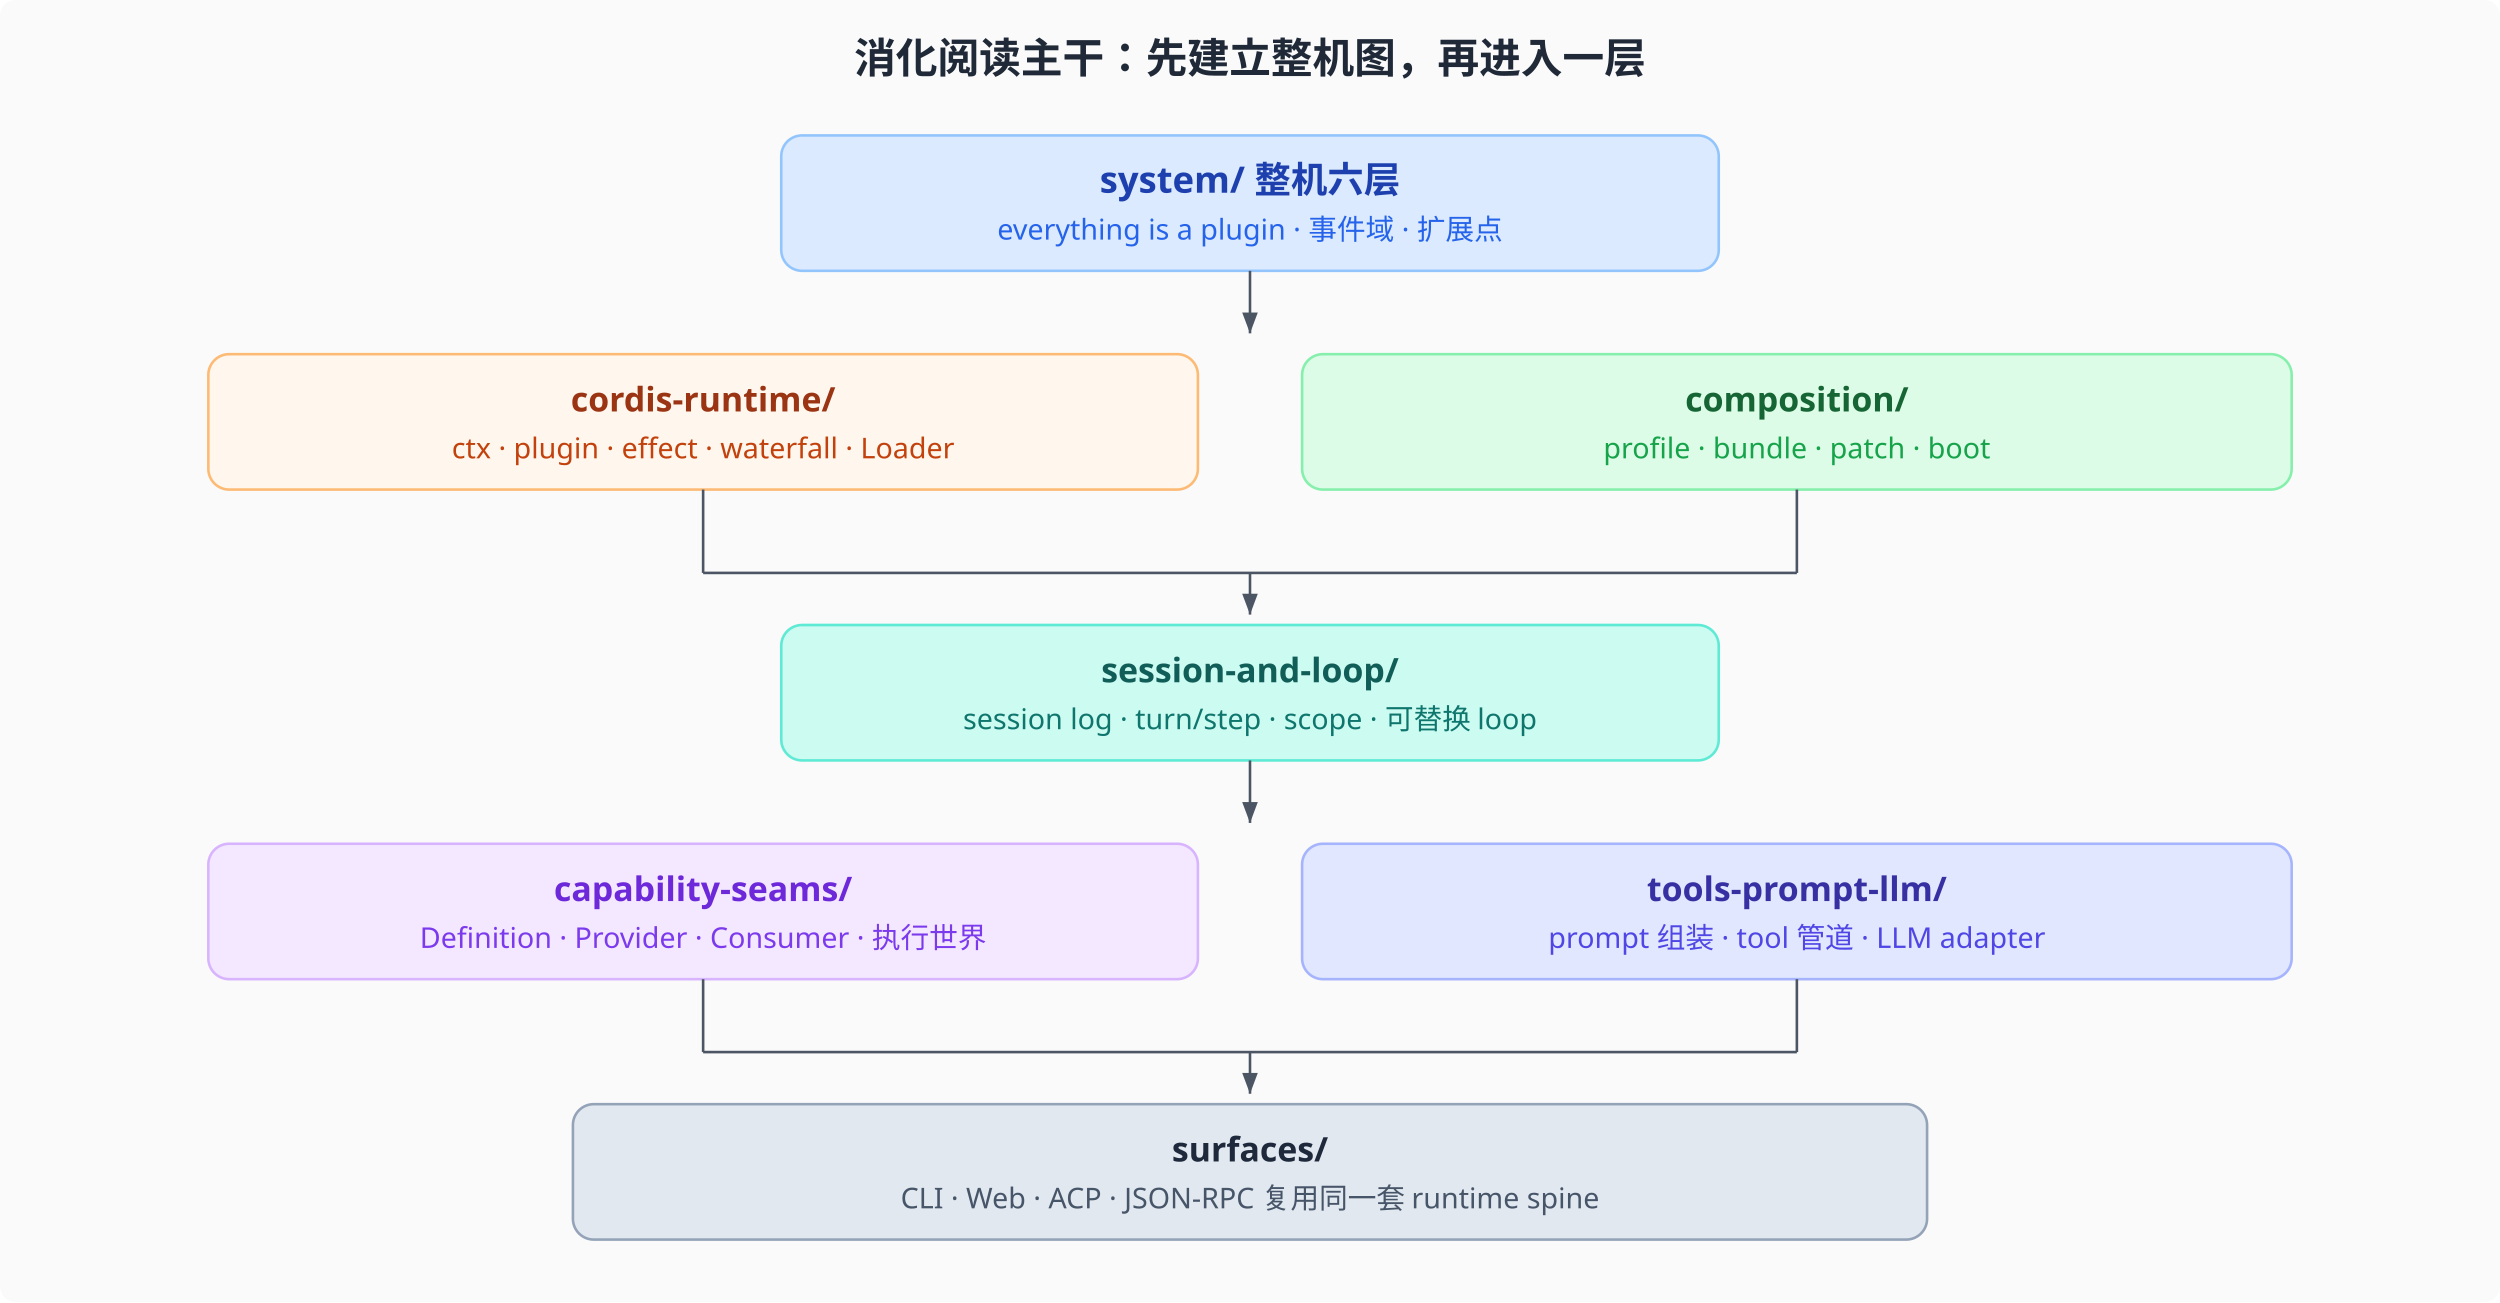
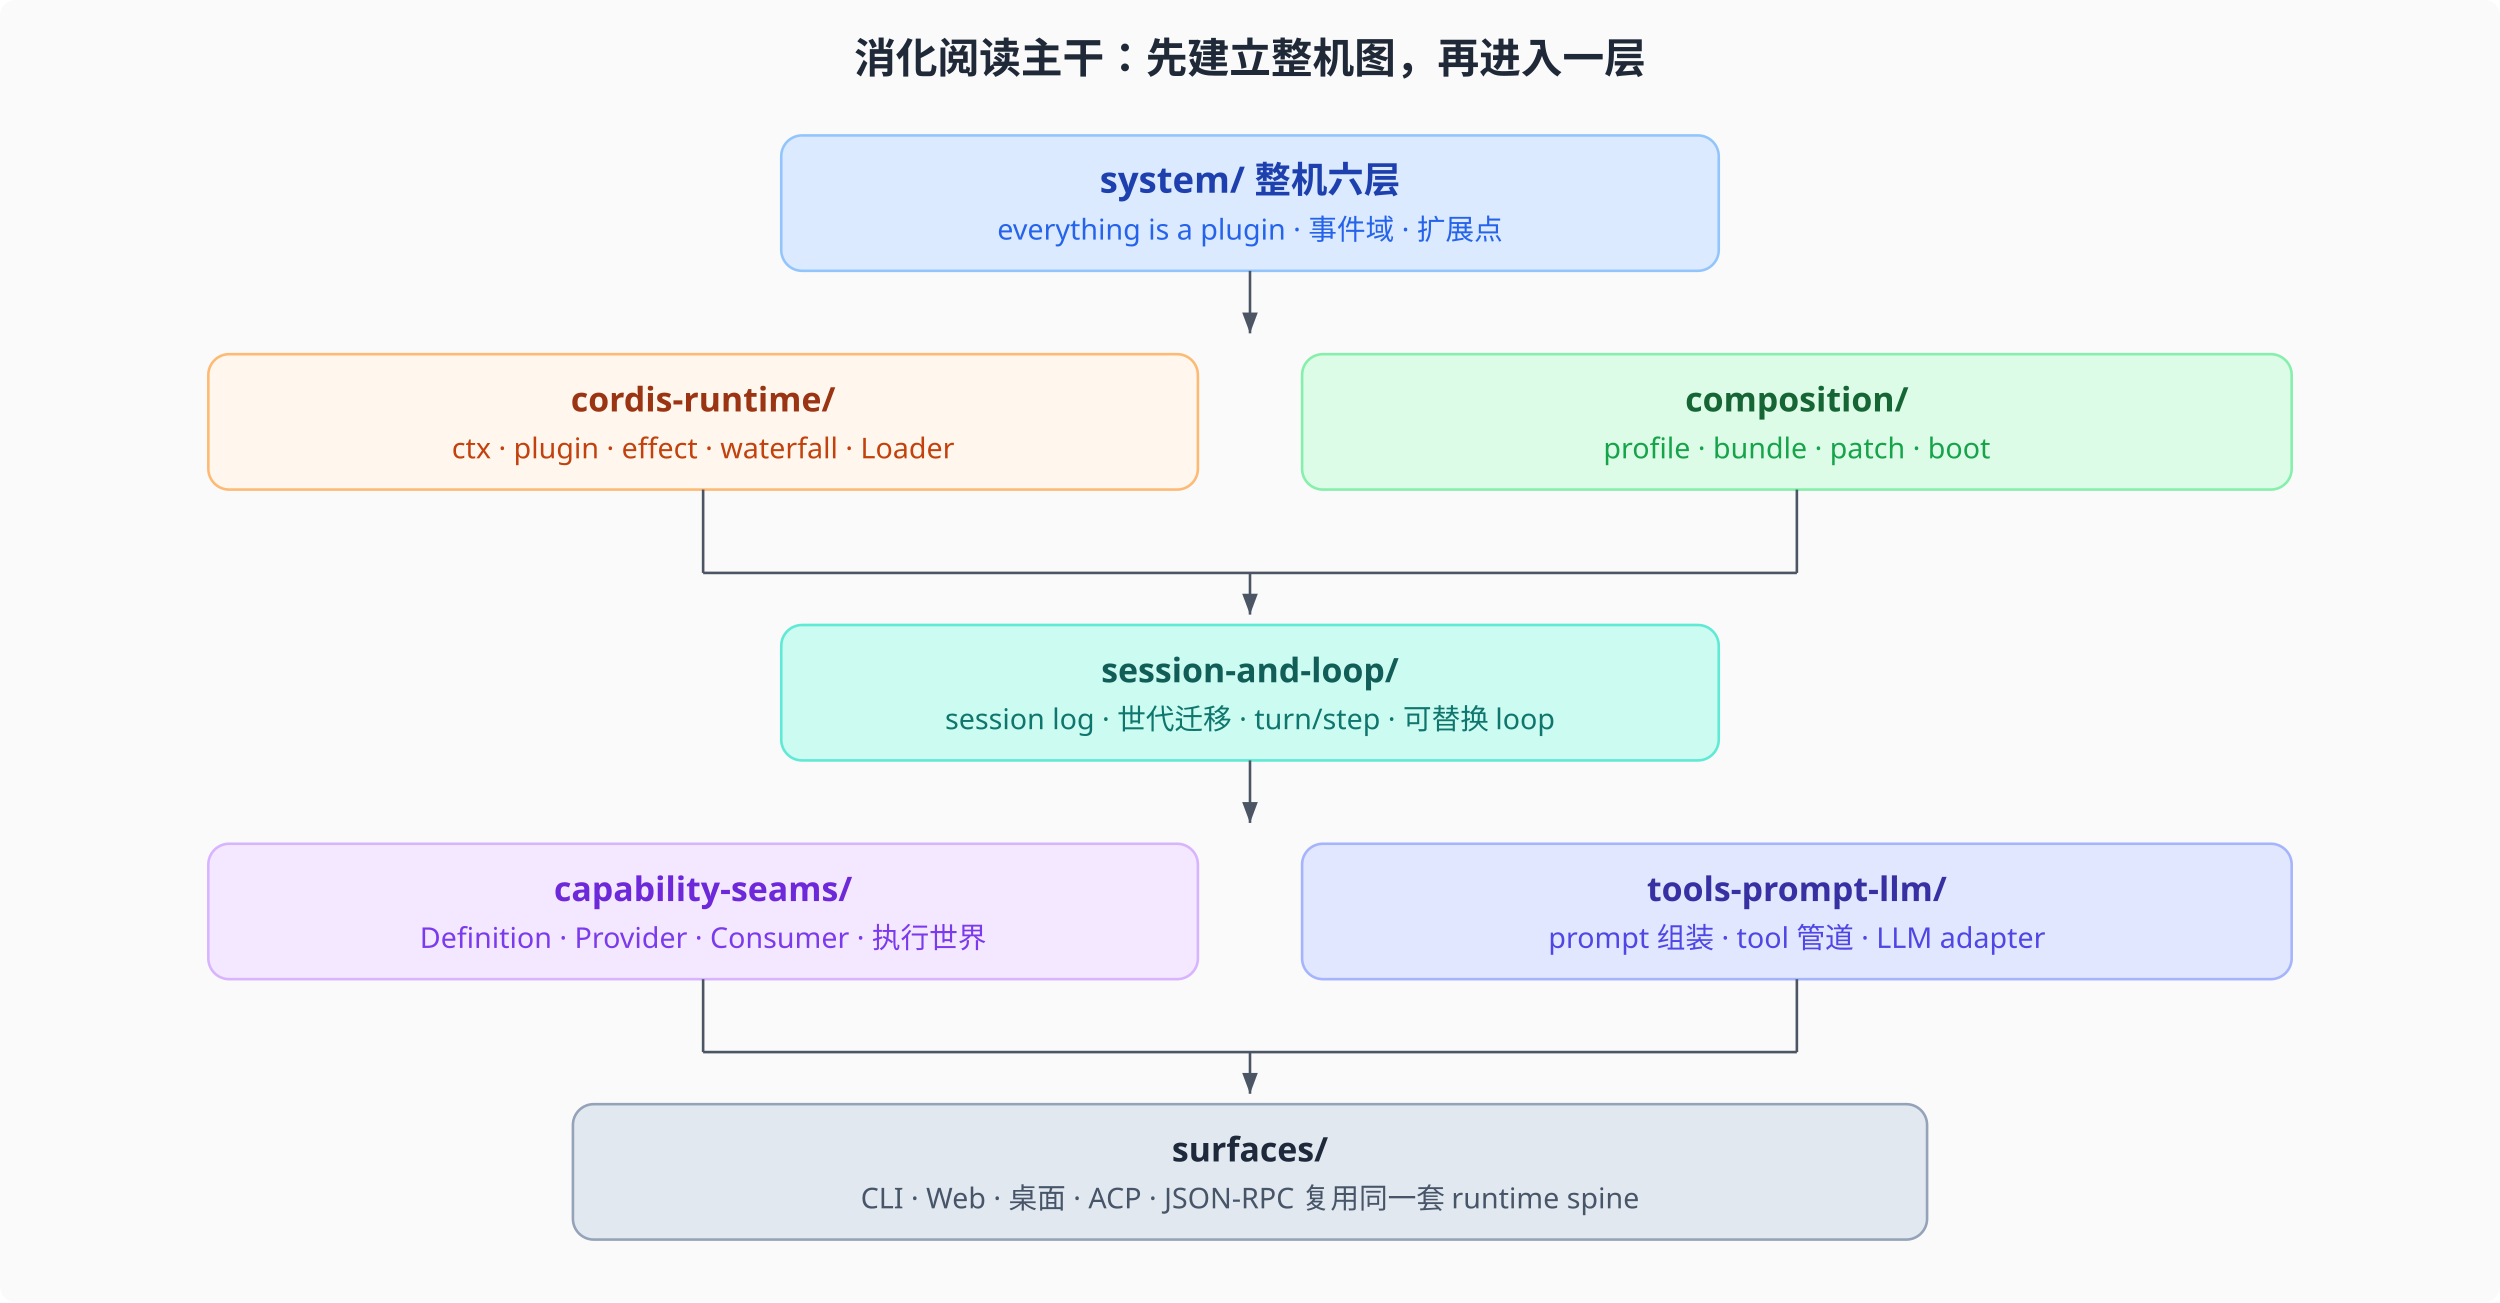
<svg xmlns="http://www.w3.org/2000/svg" viewBox="0 0 960 500" font-family="system-ui, sans-serif" font-size="12">
  <defs>
    <marker id="tarr" markerWidth="8" markerHeight="6" refX="8" refY="3" orient="auto">
      <path d="M0,0 L8,3 L0,6 Z" fill="#4b5563" />
    </marker>
  </defs>
  <rect width="960" height="500" fill="#fafafa" rx="6" />
  <text x="480" y="28" text-anchor="middle" font-size="16" font-weight="700" fill="#1f2937">消化阅读主干：先建立整机图，再进入一层</text>
  <rect x="300" y="52" width="360" height="52" rx="8" fill="#dbeafe" stroke="#93c5fd" />
  <text x="480" y="74" text-anchor="middle" font-size="14" font-weight="700" fill="#1e40af">system/  整机六层</text>
  <text x="480" y="92" text-anchor="middle" font-size="11" fill="#2563eb">everything is a plugin · 事件域 · 扩展点</text>
  <line x1="480" y1="104" x2="480" y2="128" stroke="#4b5563" marker-end="url(#tarr)" />
  <rect x="80" y="136" width="380" height="52" rx="8" fill="#fff7ed" stroke="#fdba74" />
  <text x="270" y="158" text-anchor="middle" font-size="13" font-weight="700" fill="#9a3412">cordis-runtime/</text>
  <text x="270" y="176" text-anchor="middle" font-size="11" fill="#c2410c">ctx · plugin · effect · waterfall · Loader</text>
  <rect x="500" y="136" width="380" height="52" rx="8" fill="#dcfce7" stroke="#86efac" />
  <text x="690" y="158" text-anchor="middle" font-size="13" font-weight="700" fill="#166534">composition/</text>
  <text x="690" y="176" text-anchor="middle" font-size="11" fill="#16a34a">profile · bundle · patch · boot</text>
  <line x1="270" y1="188" x2="270" y2="220" stroke="#4b5563" />
  <line x1="690" y1="188" x2="690" y2="220" stroke="#4b5563" />
  <line x1="270" y1="220" x2="690" y2="220" stroke="#4b5563" />
  <line x1="480" y1="220" x2="480" y2="236" stroke="#4b5563" marker-end="url(#tarr)" />
  <rect x="300" y="240" width="360" height="52" rx="8" fill="#ccfbf1" stroke="#5eead4" />
  <text x="480" y="262" text-anchor="middle" font-size="13" font-weight="700" fill="#115e59">session-and-loop/</text>
-   <text x="480" y="280" text-anchor="middle" font-size="11" fill="#0f766e">session log · turn/step · scope · 可替换 loop</text>
+   <text x="480" y="280" text-anchor="middle" font-size="11" fill="#0f766e">session log · 世代迁移 · turn/step · 可替换 loop</text>
  <line x1="480" y1="292" x2="480" y2="316" stroke="#4b5563" marker-end="url(#tarr)" />
  <rect x="80" y="324" width="380" height="52" rx="8" fill="#f3e8ff" stroke="#d8b4fe" />
  <text x="270" y="346" text-anchor="middle" font-size="13" font-weight="700" fill="#6d28d9">capability-seams/</text>
  <text x="270" y="364" text-anchor="middle" font-size="11" fill="#7c3aed">Definition · Provider · Consumer · 执行世界</text>
  <rect x="500" y="324" width="380" height="52" rx="8" fill="#e0e7ff" stroke="#a5b4fc" />
  <text x="690" y="346" text-anchor="middle" font-size="13" font-weight="700" fill="#3730a3">tools-prompt-llm/</text>
  <text x="690" y="364" text-anchor="middle" font-size="11" fill="#4f46e5">prompt 组装 · tool 管道 · LLM adapter</text>
  <line x1="270" y1="376" x2="270" y2="404" stroke="#4b5563" />
  <line x1="690" y1="376" x2="690" y2="404" stroke="#4b5563" />
  <line x1="270" y1="404" x2="690" y2="404" stroke="#4b5563" />
  <line x1="480" y1="404" x2="480" y2="420" stroke="#4b5563" marker-end="url(#tarr)" />
  <rect x="220" y="424" width="520" height="52" rx="8" fill="#e2e8f0" stroke="#94a3b8" />
  <text x="480" y="446" text-anchor="middle" font-size="13" font-weight="700" fill="#1e293b">surfaces/</text>
-   <text x="480" y="464" text-anchor="middle" font-size="11" fill="#475569">CLI · Web · ACP · JSON-RPC 复用同一套 runtime spine</text>
+   <text x="480" y="464" text-anchor="middle" font-size="11" fill="#475569">CLI · Web · 桌面 · ACP · JSON-RPC 复用同一套 runtime spine</text>
</svg>
